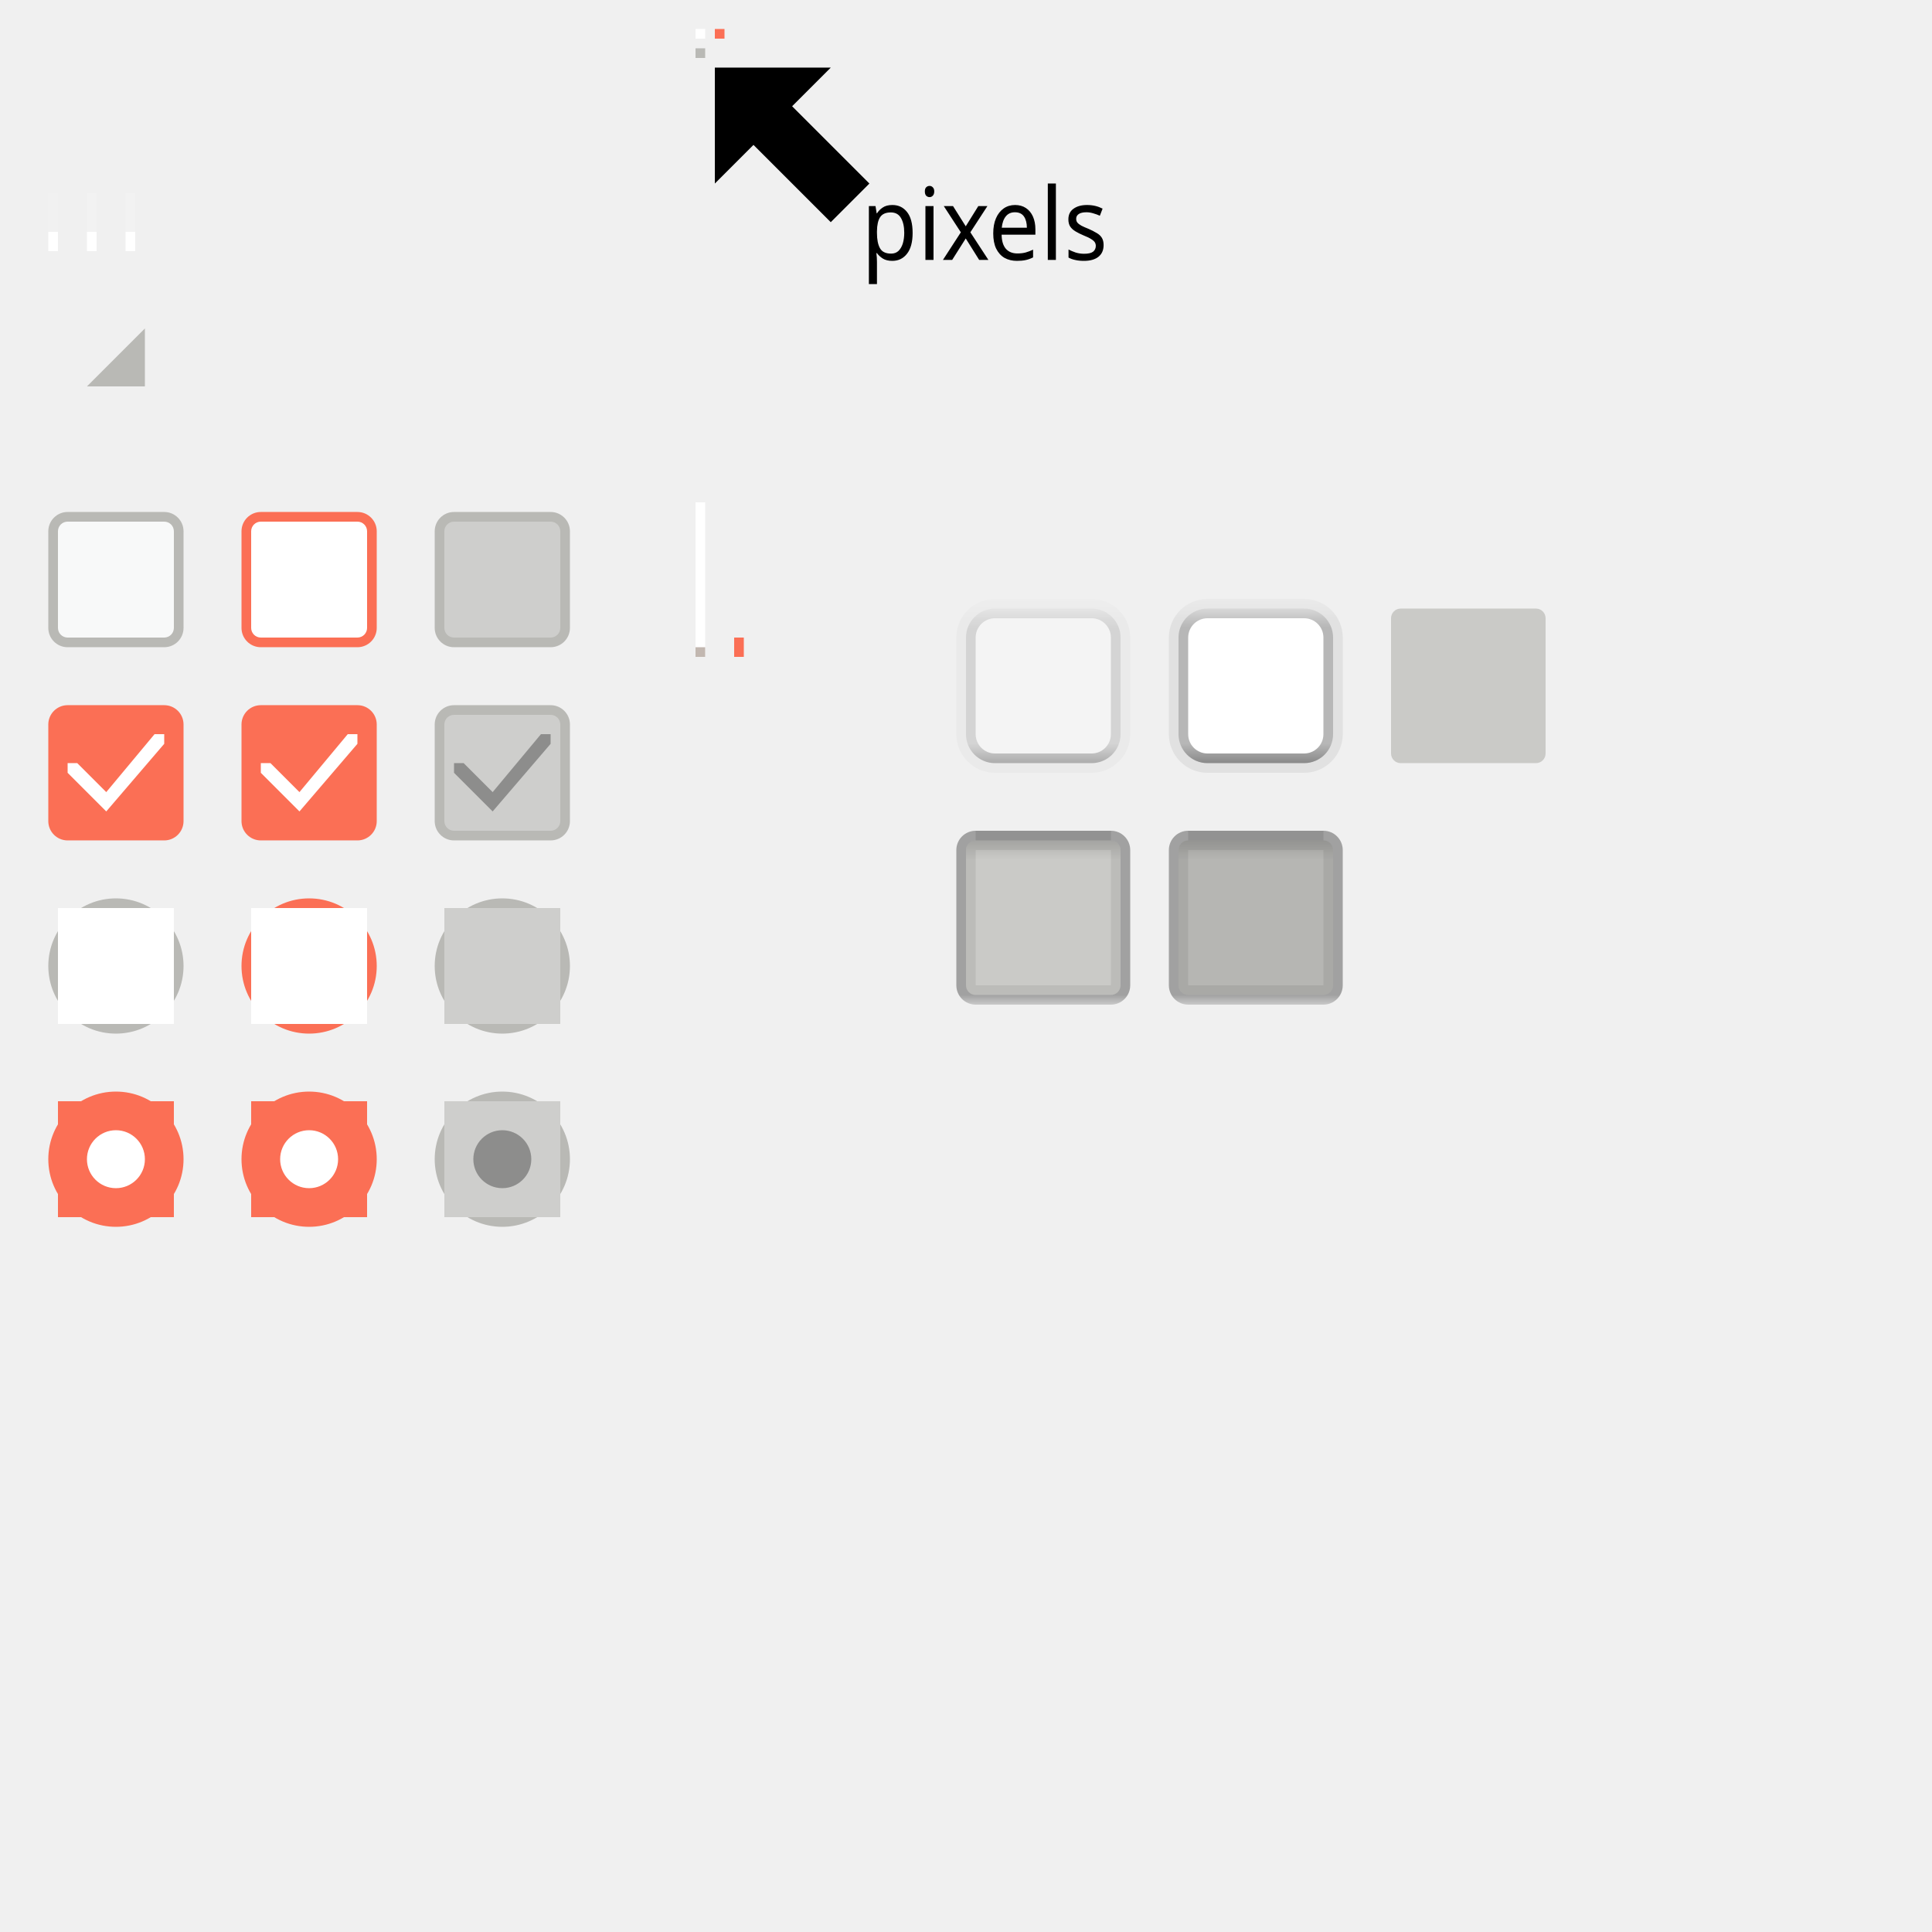
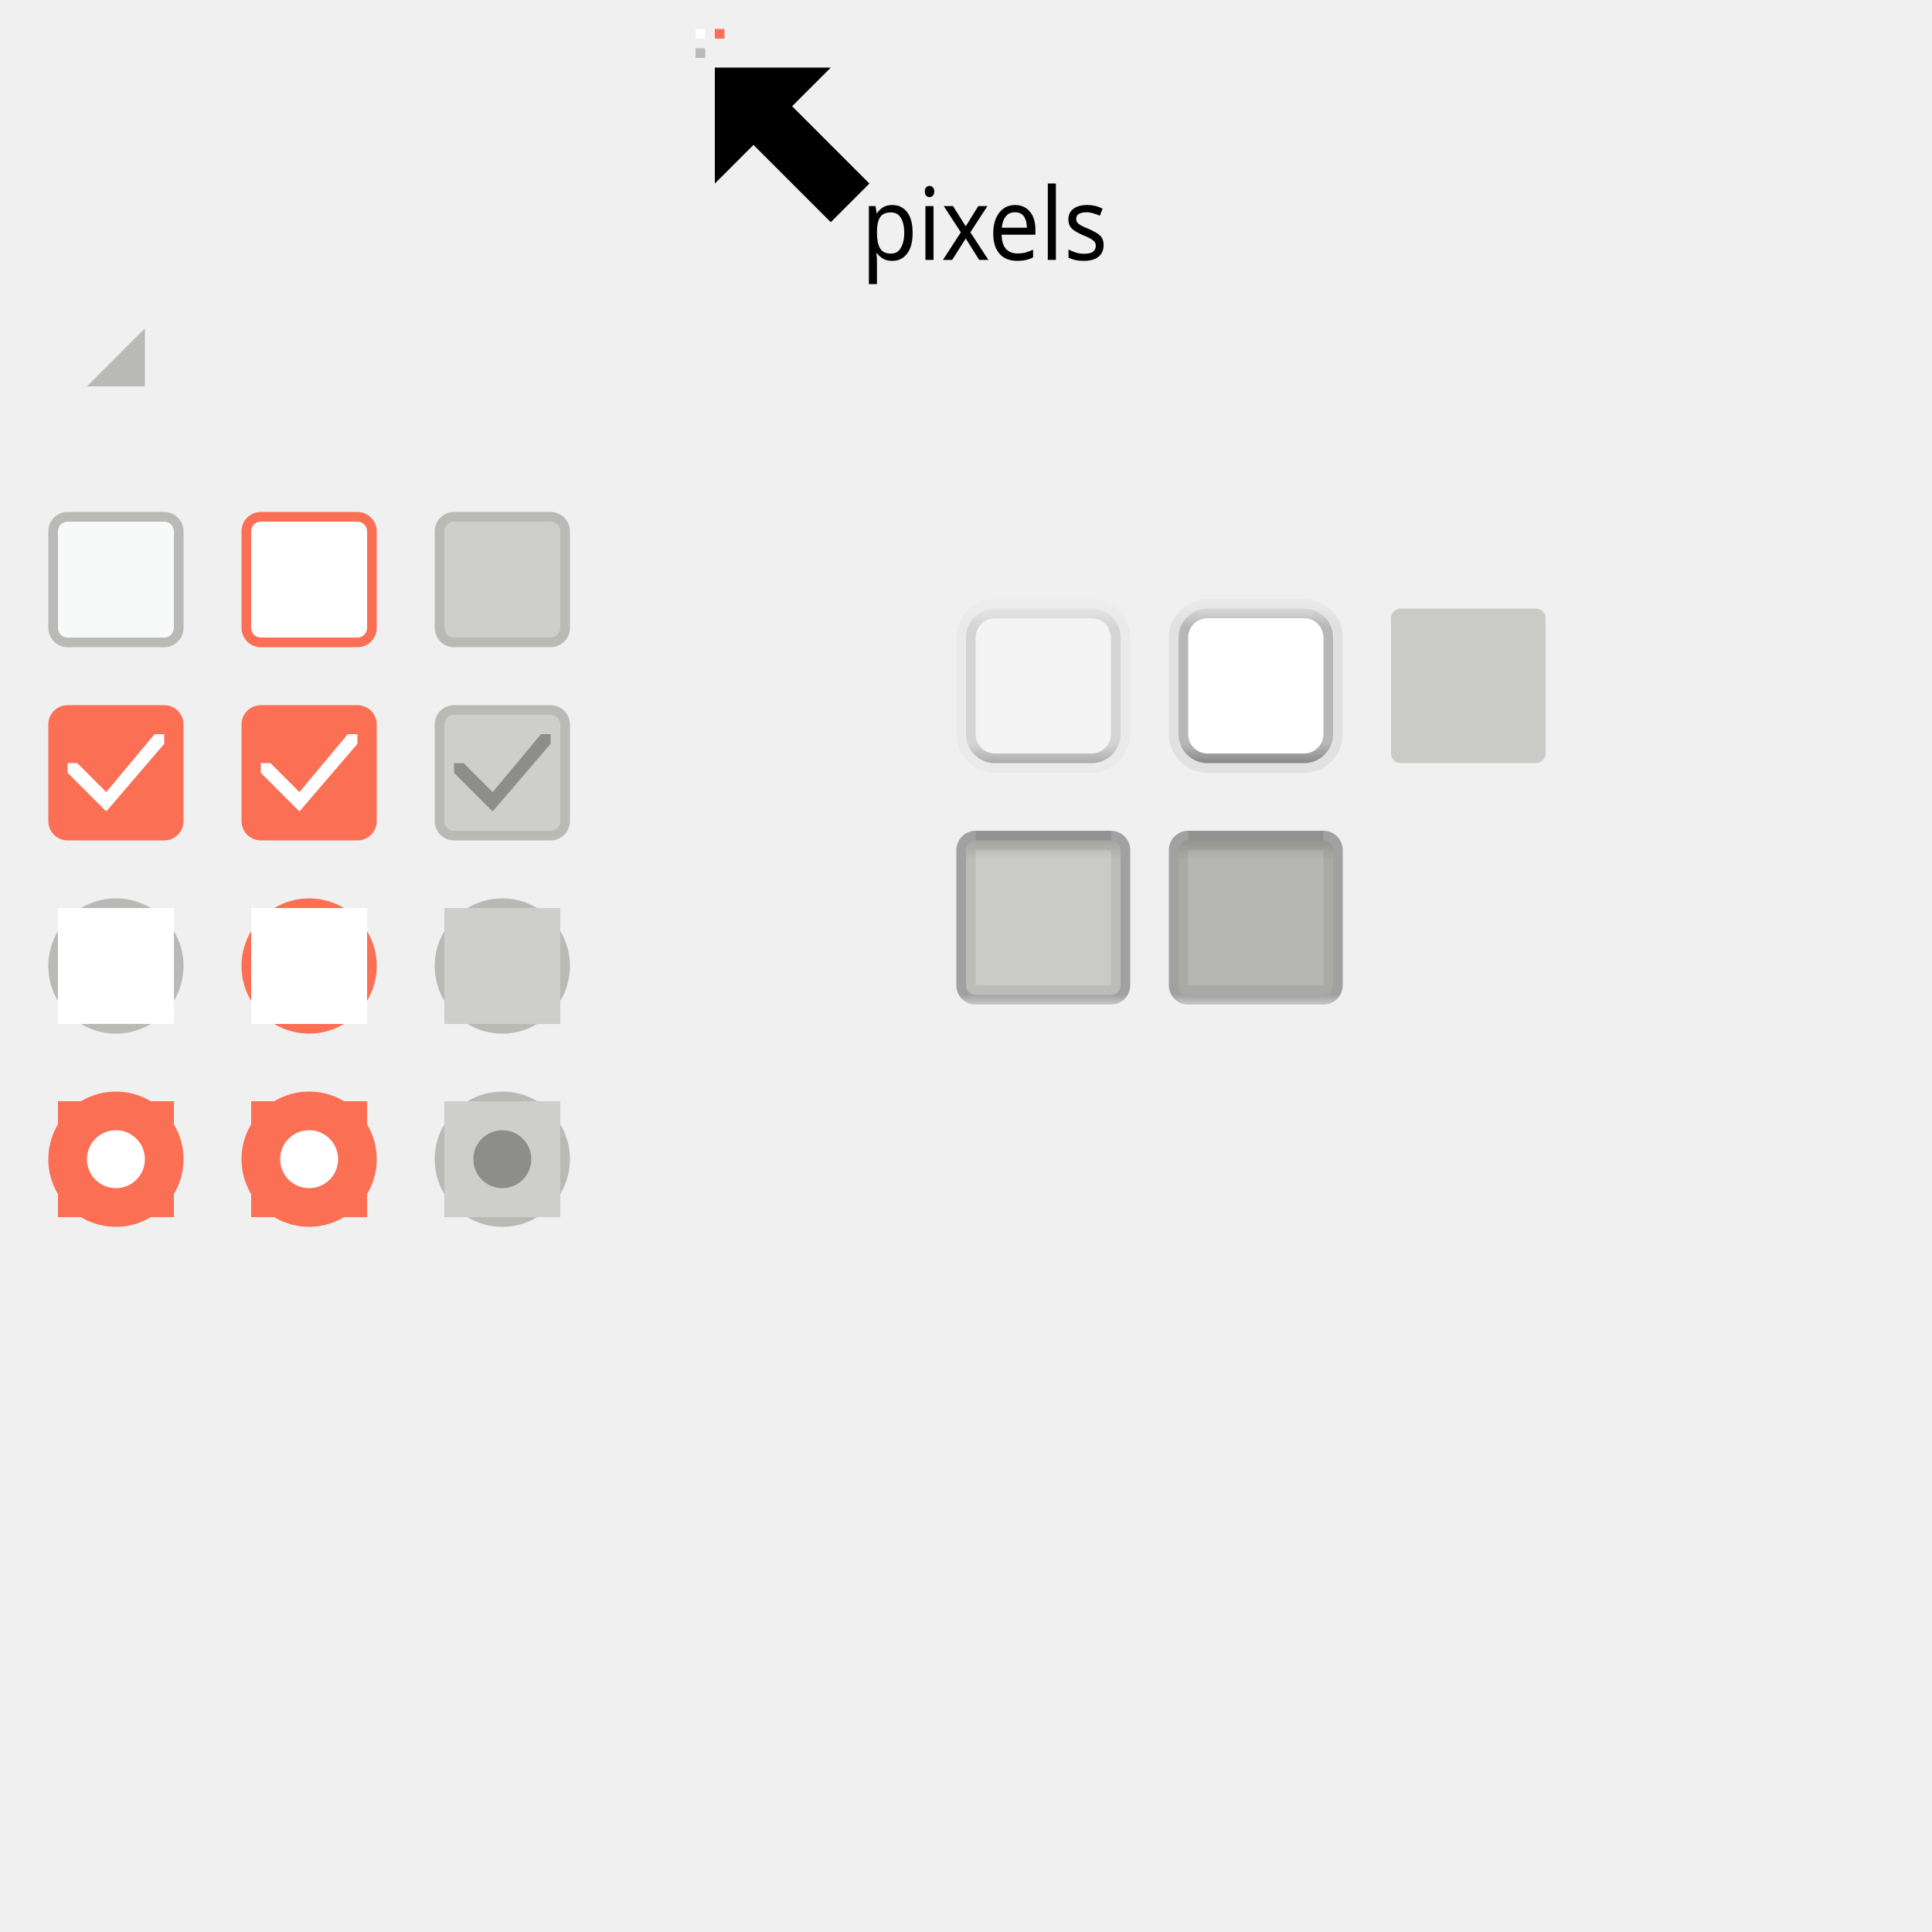
<svg xmlns="http://www.w3.org/2000/svg" xmlns:xlink="http://www.w3.org/1999/xlink" width="200" height="200" viewBox="0 0 200 200" id="svg2" version="1.1">
  <defs id="defs4">
    <linearGradient xlink:href="#linearGradient1834" id="linearGradient1924" gradientUnits="userSpaceOnUse" gradientTransform="matrix(3.779528,0,0,3.779528,785,-487.8818)" x1="-173.302" y1="-119.454" x2="-173.302" y2="-119.983" />
    <linearGradient id="linearGradient1834">
      <stop style="stop-color:#000000;stop-opacity:0.125" offset="0" id="stop1830" />
      <stop style="stop-color:#000000;stop-opacity:0;" offset="1" id="stop1832" />
    </linearGradient>
    <linearGradient xlink:href="#linearGradient1826" id="linearGradient1922" gradientUnits="userSpaceOnUse" gradientTransform="matrix(4.251969,0,0,4.251969,866.875,-430.4467)" x1="-173.302" y1="-123.452" x2="-173.302" y2="-123.923" />
    <linearGradient id="linearGradient1826">
      <stop style="stop-color:#000000;stop-opacity:0.329" offset="0" id="stop1822" />
      <stop style="stop-color:#000000;stop-opacity:0;" offset="1" id="stop1824" />
    </linearGradient>
    <linearGradient gradientTransform="matrix(3.779528,0,0,3.779528,763,-487.8818)" xlink:href="#linearGradient1834" id="linearGradient1647-6" gradientUnits="userSpaceOnUse" x1="-173.302" y1="-119.454" x2="-173.302" y2="-119.983" />
    <linearGradient xlink:href="#linearGradient1826" id="linearGradient1635-5" gradientUnits="userSpaceOnUse" x1="-173.302" y1="-123.452" x2="-173.302" y2="-123.923" gradientTransform="matrix(4.251969,0,0,4.251969,844.875,-430.4467)" />
    <linearGradient xlink:href="#linearGradient1757" id="linearGradient1751" gradientUnits="userSpaceOnUse" gradientTransform="matrix(3.779528,0,0,3.779528,785,1382.842)" x1="-173.302" y1="-123.158" x2="-173.302" y2="-123.952" />
    <linearGradient id="linearGradient1757">
      <stop id="stop1753" offset="0" style="stop-color:#000000;stop-opacity:0.188" />
      <stop id="stop1755" offset="1" style="stop-color:#000000;stop-opacity:0;" />
    </linearGradient>
    <linearGradient xlink:href="#linearGradient1769" id="linearGradient1747" gradientUnits="userSpaceOnUse" gradientTransform="matrix(3.779528,0,0,3.779528,785,1382.842)" x1="-173.302" y1="-119.454" x2="-173.302" y2="-119.983" />
    <linearGradient id="linearGradient1769">
      <stop style="stop-color:#000000;stop-opacity:0.251" offset="0" id="stop1765" />
      <stop style="stop-color:#000000;stop-opacity:0;" offset="1" id="stop1767" />
    </linearGradient>
    <linearGradient xlink:href="#linearGradient1763" id="linearGradient1749" gradientUnits="userSpaceOnUse" gradientTransform="matrix(4.251969,0,0,4.251969,866.875,1440.278)" x1="-173.302" y1="-123.158" x2="-173.302" y2="-123.952" />
    <linearGradient id="linearGradient1763">
      <stop style="stop-color:#000000;stop-opacity:0.063" offset="0" id="stop1759" />
      <stop style="stop-color:#000000;stop-opacity:0;" offset="1" id="stop1761" />
    </linearGradient>
    <linearGradient gradientTransform="matrix(3.779528,0,0,3.779528,763,1382.842)" xlink:href="#linearGradient1629" id="linearGradient1631" x1="-173.302" y1="-123.158" x2="-173.302" y2="-123.952" gradientUnits="userSpaceOnUse" />
    <linearGradient id="linearGradient1629">
      <stop style="stop-color:#000000;stop-opacity:0.094" offset="0" id="stop1625" />
      <stop style="stop-color:#000000;stop-opacity:0;" offset="1" id="stop1627" />
    </linearGradient>
    <linearGradient xlink:href="#linearGradient1641" id="linearGradient1635" gradientUnits="userSpaceOnUse" x1="-173.302" y1="-123.158" x2="-173.302" y2="-123.952" gradientTransform="matrix(4.251969,0,0,4.251969,844.875,1440.278)" />
    <linearGradient id="linearGradient1641">
      <stop id="stop1637" offset="0" style="stop-color:#000000;stop-opacity:0.024" />
      <stop id="stop1639" offset="1" style="stop-color:#000000;stop-opacity:0;" />
    </linearGradient>
    <linearGradient gradientTransform="matrix(3.779528,0,0,3.779528,763,1382.842)" xlink:href="#linearGradient1757" id="linearGradient1647" gradientUnits="userSpaceOnUse" x1="-173.302" y1="-119.454" x2="-173.302" y2="-119.983" />
  </defs>
  <g id="layer1" transform="translate(0,-852.3622)">
-     <g id="panel-btn-hover">
-       <rect style="opacity:1;fill:#ffffff;fill-opacity:0.094;stroke:none;stroke-width:1;stroke-miterlimit:4;stroke-dasharray:none;stroke-dashoffset:0;stroke-opacity:0.51" id="rect4225" width="1" height="6" x="5" y="872.362" />
-       <rect y="876.362" x="5" height="2" width="1" id="rect4227" style="opacity:1;fill:#ffffff;fill-opacity:1;stroke:none;stroke-width:1;stroke-miterlimit:4;stroke-dasharray:none;stroke-dashoffset:0;stroke-opacity:0.51" />
-     </g>
    <rect style="opacity:1;fill:#000000;fill-opacity:0;stroke:none;stroke-width:1;stroke-miterlimit:4;stroke-dasharray:none;stroke-dashoffset:0;stroke-opacity:0.51" id="null" width="1" height="1" x="73" y="858.362" />
    <path style="opacity:1;fill:#000000;fill-opacity:1;stroke:none;stroke-width:1;stroke-miterlimit:4;stroke-dasharray:none;stroke-dashoffset:0;stroke-opacity:0.51" d="m 74,859.362 0,12 4,-4 8,8 4,-4 -8,-8 4,-4 -12,0 z" id="rect4299" />
    <text xml:space="preserve" style="font-style:normal;font-weight:normal;line-height:0%;font-family:sans-serif;letter-spacing:0px;word-spacing:0px;fill:#000000;fill-opacity:1;stroke:none;stroke-width:1px;stroke-linecap:butt;stroke-linejoin:miter;stroke-opacity:1" x="93.204" y="840.929" id="text4309" transform="scale(0.9563965,1.045592)">
      <tspan id="tspan4311" x="93.204" y="840.929" style="font-size:9.953px;line-height:1.25;font-family:sans-serif">pixels</tspan>
    </text>
    <g id="resize-grip">
      <rect y="882.362" x="5" height="13" width="13" id="rect4315" style="opacity:1;fill:#ffffff;fill-opacity:0;stroke:none;stroke-width:1;stroke-miterlimit:4;stroke-dasharray:none;stroke-dashoffset:0;stroke-opacity:0.51" />
      <path id="path4317" d="M 15,892.362 H 9 l 6,-6 z" style="fill:#b9b9b5;fill-opacity:1;fill-rule:evenodd;stroke:none;stroke-width:1px;stroke-linecap:butt;stroke-linejoin:miter;stroke-opacity:1" />
    </g>
    <rect style="opacity:1;fill:#b9b9b5;fill-opacity:1;stroke:none;stroke-width:1;stroke-miterlimit:4;stroke-dasharray:none;stroke-dashoffset:0;stroke-opacity:0.51" id="handle" width="1" height="1" x="72" y="857.362" />
-     <g id="column-header">
-       <rect y="904.362" x="72" height="16" width="1" id="rect4269" style="opacity:1;fill:#ffffff;fill-opacity:1;stroke:none;stroke-opacity:1" />
-       <rect style="opacity:1;fill:#c2b7b0;fill-opacity:1;stroke:none;stroke-opacity:1" id="rect4271" width="1" height="1" x="72" y="919.362" />
-     </g>
-     <g id="column-header-hover">
-       <rect style="opacity:1;fill:#ffffff;fill-opacity:0;stroke:none;stroke-opacity:1" id="rect4279" width="1" height="16" x="76" y="904.362" />
-       <rect y="918.362" x="76" height="2" width="1" id="rect4281" style="opacity:1;fill:#fb6f55;fill-opacity:1;stroke:none;stroke-opacity:1" />
-     </g>
-     <g id="panel-btn-active">
-       <rect y="872.362" x="9" height="6" width="1" id="rect4262" style="opacity:1;fill:#ffffff;fill-opacity:0.125;stroke:none;stroke-width:1;stroke-miterlimit:4;stroke-dasharray:none;stroke-dashoffset:0;stroke-opacity:0.51" />
-       <rect style="opacity:1;fill:#ffffff;fill-opacity:1;stroke:none;stroke-width:1;stroke-miterlimit:4;stroke-dasharray:none;stroke-dashoffset:0;stroke-opacity:0.51" id="rect4264" width="1" height="2" x="9" y="876.362" />
-     </g>
-     <g id="panel-btn-active-hover">
-       <rect style="opacity:1;fill:#ffffff;fill-opacity:0.157;stroke:none;stroke-width:1;stroke-miterlimit:4;stroke-dasharray:none;stroke-dashoffset:0;stroke-opacity:0.51" id="rect4282" width="1" height="6" x="13" y="872.362" />
-       <rect y="876.362" x="13" height="2" width="1" id="rect4284" style="opacity:1;fill:#ffffff;fill-opacity:1;stroke:none;stroke-width:1;stroke-miterlimit:4;stroke-dasharray:none;stroke-dashoffset:0;stroke-opacity:0.51" />
-     </g>
    <rect y="855.362" x="72" height="1" width="1" id="base-color" style="opacity:1;fill:#ffffff;fill-opacity:1;stroke:none;stroke-width:1;stroke-miterlimit:4;stroke-dasharray:none;stroke-dashoffset:0;stroke-opacity:0.51" />
    <rect style="opacity:1;fill:#fb6f55;fill-opacity:1;stroke:none;stroke-width:1;stroke-miterlimit:4;stroke-dasharray:none;stroke-dashoffset:0;stroke-opacity:0.51" id="selected-color" width="1" height="1" x="74" y="855.362" />
    <g id="radio-unchecked" transform="translate(72)">
      <rect style="opacity:1;fill:#b9b9b5;fill-opacity:1;stroke:none;stroke-opacity:1" id="rect4787" width="14" height="14" x="-67" y="945.362" ry="7" />
      <rect rx="0" ry="6" y="946.362" x="-66" height="12" width="12" id="rect4789" style="opacity:1;fill:#ffffff;fill-opacity:1;stroke:none;stroke-opacity:1" />
      <rect ry="0" y="945.362" x="-67" height="14" width="14" id="rect4791" style="opacity:1;fill:none;fill-opacity:1;stroke:none;stroke-width:2;stroke-miterlimit:4;stroke-dasharray:none;stroke-dashoffset:0;stroke-opacity:1" />
    </g>
    <g id="checkbox-unchecked">
      <rect ry="2" y="905.362" x="5" height="14" width="14" id="rect4807" style="opacity:1;fill:#b9b9b5;fill-opacity:1;stroke:none;stroke-opacity:1" />
      <rect style="opacity:1;fill:#f8f9f9;fill-opacity:1;stroke:none;stroke-opacity:1" id="rect4809" width="12" height="12" x="6" y="906.362" ry="1" />
      <rect style="opacity:1;fill:none;fill-opacity:1;stroke:none;stroke-width:2;stroke-miterlimit:4;stroke-dasharray:none;stroke-dashoffset:0;stroke-opacity:1" id="rect4811" width="14" height="14" x="5" y="905.362" ry="0" />
    </g>
    <g id="checkbox-unchecked-hover">
      <rect style="opacity:1;fill:#fb6f55;fill-opacity:1;stroke:none;stroke-opacity:1" id="rect4819" width="14" height="14" x="25" y="905.362" ry="2" />
      <rect ry="1" y="906.362" x="26" height="12" width="12" id="rect4821" style="opacity:1;fill:#ffffff;fill-opacity:1;stroke:none;stroke-opacity:1" />
      <rect ry="0" y="905.362" x="25" height="14" width="14" id="rect4823" style="opacity:1;fill:none;fill-opacity:1;stroke:none;stroke-width:2;stroke-miterlimit:4;stroke-dasharray:none;stroke-dashoffset:0;stroke-opacity:1" />
    </g>
    <g id="radio-unchecked-hover" transform="translate(72)">
      <rect ry="7" y="945.362" x="-47" height="14" width="14" id="rect4831" style="opacity:1;fill:#fb6f55;fill-opacity:1;stroke:none;stroke-opacity:1" />
      <rect style="opacity:1;fill:#ffffff;fill-opacity:1;stroke:none;stroke-opacity:1" id="rect4833" width="12" height="12" x="-46" y="946.362" ry="6" rx="0" />
      <rect style="opacity:1;fill:none;fill-opacity:1;stroke:none;stroke-width:2;stroke-miterlimit:4;stroke-dasharray:none;stroke-dashoffset:0;stroke-opacity:1" id="rect4835" width="14" height="14" x="-47" y="945.362" ry="0" />
    </g>
    <g id="checkbox-unchecked-insensitive">
      <rect style="opacity:1;fill:#b9b9b5;fill-opacity:1;stroke:none;stroke-opacity:1" id="rect4851" width="14" height="14" x="45" y="905.362" ry="2" />
      <rect ry="1" y="906.362" x="46" height="12" width="12" id="rect4853" style="opacity:1;fill:#cececc;fill-opacity:1;stroke:none;stroke-opacity:1" />
      <rect ry="0" y="905.362" x="45" height="14" width="14" id="rect4855" style="opacity:1;fill:none;fill-opacity:1;stroke:none;stroke-width:2;stroke-miterlimit:4;stroke-dasharray:none;stroke-dashoffset:0;stroke-opacity:1" />
    </g>
    <g id="radio-unchecked-insensitive" transform="translate(72)">
      <rect ry="7" y="945.362" x="-27" height="14" width="14" id="rect4885" style="opacity:1;fill:#b9b9b5;fill-opacity:1;stroke:none;stroke-opacity:1" />
      <rect style="opacity:1;fill:#cececc;fill-opacity:1;stroke:none;stroke-opacity:1" id="rect4887" width="12" height="12" x="-26" y="946.362" ry="6" rx="0" />
      <rect style="opacity:1;fill:none;fill-opacity:1;stroke:none;stroke-width:2;stroke-miterlimit:4;stroke-dasharray:none;stroke-dashoffset:0;stroke-opacity:1" id="rect4889" width="14" height="14" x="-27" y="945.362" ry="0" />
    </g>
    <g id="radio-checked" transform="translate(72)">
      <rect ry="7" y="965.362" x="-67" height="14" width="14" id="rect4986" style="opacity:1;fill:#fb6f55;fill-opacity:1;stroke:none;stroke-opacity:1" />
      <rect style="opacity:1;fill:#fb6f55;fill-opacity:1;stroke:none;stroke-opacity:1" id="rect4988" width="12" height="12" x="-66" y="966.362" ry="6" rx="0" />
      <rect style="opacity:1;fill:none;fill-opacity:1;stroke:none;stroke-width:2;stroke-miterlimit:4;stroke-dasharray:none;stroke-dashoffset:0;stroke-opacity:1" id="rect4990" width="14" height="14" x="-67" y="965.362" ry="0" />
      <path style="color:#bebebe;font-style:normal;font-variant:normal;font-weight:normal;font-stretch:normal;font-size:medium;line-height:normal;font-family:'Andale Mono';text-indent:0pt;text-align:start;text-decoration:none;text-decoration-line:none;letter-spacing:normal;word-spacing:normal;text-transform:none;direction:ltr;text-anchor:start;display:inline;overflow:visible;visibility:visible;fill:#ffffff;fill-opacity:1;fill-rule:nonzero;stroke:none;stroke-width:1.792;marker:none" id="path9555" d="m -60,969.362 c -1.656,0 -3,1.344 -3,3 0,1.656 1.344,3 3,3 1.656,0 3,-1.344 3,-3 0,-1.656 -1.344,-3 -3,-3 z" />
    </g>
    <g id="radio-checked-hover" transform="translate(72)">
      <rect style="opacity:1;fill:#fb6f55;fill-opacity:1;stroke:none;stroke-opacity:1" id="rect4992" width="14" height="14" x="-47" y="965.362" ry="7" />
      <rect rx="0" ry="6" y="966.362" x="-46" height="12" width="12" id="rect4994" style="opacity:1;fill:#fb6f55;fill-opacity:1;stroke:none;stroke-opacity:1" />
      <rect ry="0" y="965.362" x="-47" height="14" width="14" id="rect4996" style="opacity:1;fill:none;fill-opacity:1;stroke:none;stroke-width:2;stroke-miterlimit:4;stroke-dasharray:none;stroke-dashoffset:0;stroke-opacity:1" />
      <path d="m -40,969.362 c -1.656,0 -3,1.344 -3,3 0,1.656 1.344,3 3,3 1.656,0 3,-1.344 3,-3 0,-1.656 -1.344,-3 -3,-3 z" id="path5679" style="color:#bebebe;font-style:normal;font-variant:normal;font-weight:normal;font-stretch:normal;font-size:medium;line-height:normal;font-family:'Andale Mono';text-indent:0pt;text-align:start;text-decoration:none;text-decoration-line:none;letter-spacing:normal;word-spacing:normal;text-transform:none;direction:ltr;text-anchor:start;display:inline;overflow:visible;visibility:visible;fill:#ffffff;fill-opacity:1;fill-rule:nonzero;stroke:none;stroke-width:1.792;marker:none" />
    </g>
    <g id="radio-checked-insensitive" transform="translate(72)">
      <rect style="opacity:1;fill:#b9b9b5;fill-opacity:1;stroke:none;stroke-opacity:1" id="rect4998" width="14" height="14" x="-27" y="965.362" ry="7" />
      <rect rx="0" ry="6" y="966.362" x="-26" height="12" width="12" id="rect5000" style="opacity:1;fill:#cececc;fill-opacity:1;stroke:none;stroke-opacity:1" />
      <rect ry="0" y="965.362" x="-27" height="14" width="14" id="rect5002" style="opacity:1;fill:none;fill-opacity:1;stroke:none;stroke-width:2;stroke-miterlimit:4;stroke-dasharray:none;stroke-dashoffset:0;stroke-opacity:1" />
      <path style="color:#bebebe;font-style:normal;font-variant:normal;font-weight:normal;font-stretch:normal;font-size:medium;line-height:normal;font-family:'Andale Mono';text-indent:0pt;text-align:start;text-decoration:none;text-decoration-line:none;letter-spacing:normal;word-spacing:normal;text-transform:none;direction:ltr;text-anchor:start;display:inline;overflow:visible;visibility:visible;fill:#8d8d8c;fill-opacity:1;fill-rule:nonzero;stroke:none;stroke-width:1.792;marker:none" id="path5681" d="m -20,969.362 c -1.656,0 -3,1.344 -3,3 0,1.656 1.344,3 3,3 1.656,0 3,-1.344 3,-3 0,-1.656 -1.344,-3 -3,-3 z" />
    </g>
    <g id="checkbox-checked">
      <rect style="opacity:1;fill:#fb6f55;fill-opacity:1;stroke:none;stroke-opacity:1" id="rect4968" width="14" height="14" x="5" y="925.362" ry="2" />
      <rect ry="1" y="926.362" x="6" height="12" width="12" id="rect4970" style="opacity:1;fill:#fb6f55;fill-opacity:1;stroke:none;stroke-opacity:1" />
      <rect ry="0" y="925.362" x="5" height="14" width="14" id="rect4972" style="opacity:1;fill:none;fill-opacity:1;stroke:none;stroke-width:2;stroke-miterlimit:4;stroke-dasharray:none;stroke-dashoffset:0;stroke-opacity:1" />
      <path style="fill:#ffffff;fill-rule:evenodd;stroke:none;stroke-width:1px;stroke-linecap:butt;stroke-linejoin:miter;stroke-opacity:1" d="m 7,932.362 v -1 h 1 l 3,3 5,-6 h 1 v 1 l -6,7 -1,-1 z" id="path4170" />
    </g>
    <g id="checkbox-checked-hover">
      <rect ry="2" y="925.362" x="25" height="14" width="14" id="rect4974" style="opacity:1;fill:#fb6f55;fill-opacity:1;stroke:none;stroke-opacity:1" />
      <rect style="opacity:1;fill:#fb6f55;fill-opacity:1;stroke:none;stroke-opacity:1" id="rect4976" width="12" height="12" x="26" y="926.362" ry="1" />
      <rect style="opacity:1;fill:none;fill-opacity:1;stroke:none;stroke-width:2;stroke-miterlimit:4;stroke-dasharray:none;stroke-dashoffset:0;stroke-opacity:1" id="rect4978" width="14" height="14" x="25" y="925.362" ry="0" />
      <path id="path2478" d="m 27,932.362 v -1 h 1 l 3,3 5,-6 h 1 v 1 l -6,7 -1,-1 z" style="fill:#ffffff;fill-rule:evenodd;stroke:none;stroke-width:1px;stroke-linecap:butt;stroke-linejoin:miter;stroke-opacity:1" />
    </g>
    <g id="checkbox-checked-insensitive">
      <rect ry="2" y="925.362" x="45" height="14" width="14" id="rect4980" style="opacity:1;fill:#b9b9b5;fill-opacity:1;stroke:none;stroke-opacity:1" />
      <rect style="opacity:1;fill:#cececc;fill-opacity:1;stroke:none;stroke-opacity:1" id="rect4982" width="12" height="12" x="46" y="926.362" ry="1" />
      <rect style="opacity:1;fill:none;fill-opacity:1;stroke:none;stroke-width:2;stroke-miterlimit:4;stroke-dasharray:none;stroke-dashoffset:0;stroke-opacity:1" id="rect4984" width="14" height="14" x="45" y="925.362" ry="0" />
      <path style="fill:#8d8d8c;fill-rule:evenodd;stroke:none;stroke-width:1px;stroke-linecap:butt;stroke-linejoin:miter;stroke-opacity:1;fill-opacity:1" d="m 47,932.362 v -1 h 1 l 3,3 5,-6 h 1 v 1 l -6,7 -1,-1 z" id="path2484" />
    </g>
    <g id="btn">
      <rect ry="3" y="915.362" x="100" height="16" width="16" id="rect1643" style="fill:url(#linearGradient1647);fill-opacity:1;stroke:none;stroke-width:0.568" />
      <rect ry="4" y="914.362" x="99" height="18" width="18" id="rect1633" style="fill:url(#linearGradient1635);fill-opacity:1;stroke:none;stroke-width:0.639" />
      <rect style="fill:url(#linearGradient1631);fill-opacity:1;stroke:none;stroke-width:0.568" id="rect1623" width="16" height="16" x="100" y="915.362" ry="3" />
      <rect ry="2" y="916.362" x="101" height="14" width="14" id="rect1619" style="fill:#f4f4f4;fill-opacity:1;stroke:none;stroke-width:0.497" />
    </g>
    <g id="btn-hover">
      <rect style="fill:url(#linearGradient1749);fill-opacity:1;stroke:none;stroke-width:0.639" id="rect1741" width="18" height="18" x="121" y="914.362" ry="4" />
      <rect style="fill:url(#linearGradient1747);fill-opacity:1;stroke:none;stroke-width:0.568" id="rect1739" width="16" height="16" x="122" y="915.362" ry="3" />
      <rect ry="3" y="915.362" x="122" height="16" width="16" id="rect1743" style="fill:url(#linearGradient1751);fill-opacity:1;stroke:none;stroke-width:0.568" />
      <rect style="fill:#ffffff;fill-opacity:1;stroke:none;stroke-width:0.497" id="rect1745" width="14" height="14" x="123" y="916.362" ry="2" />
    </g>
    <rect transform="scale(1,-1)" ry="1" y="-931.362" x="144" height="16" width="16" id="btn-insensitive" style="fill:#cacac7;fill-opacity:1;stroke:none;stroke-width:0.568" />
    <g id="btn-active">
      <rect transform="scale(1,-1)" ry="2" y="-956.362" x="99" height="18" width="18" id="rect1633-2" style="fill:url(#linearGradient1635-5);fill-opacity:1;stroke:none;stroke-width:0.639" />
      <rect style="fill:#cacac7;fill-opacity:1;stroke:none;stroke-width:0.568" id="rect1623-7" width="16" height="16" x="100" y="939.362" ry="1" />
      <rect transform="scale(1,-1)" ry="1" y="-955.362" x="100" height="16" width="16" id="rect1643-1" style="fill:url(#linearGradient1647-6);fill-opacity:1;stroke:none;stroke-width:0.568" />
      <rect style="fill:none;fill-opacity:1;stroke:#000000;stroke-width:1;stroke-miterlimit:4;stroke-dasharray:none;stroke-opacity:0.071" id="rect1828" width="15" height="15" x="100.5" y="-954.862" ry="0.5" transform="scale(1,-1)" />
      <rect y="938.362" x="101" height="1" width="14" id="rect1910" style="fill:#000000;fill-opacity:0.094;stroke:none" />
    </g>
    <g id="btn-active-hover">
      <rect style="fill:url(#linearGradient1922);fill-opacity:1;stroke:none;stroke-width:0.639" id="rect1912" width="18" height="18" x="121" y="-956.362" ry="2" transform="scale(1,-1)" />
      <rect ry="1" y="939.362" x="122" height="16" width="16" id="rect1914" style="fill:#b6b6b3;fill-opacity:1;stroke:none;stroke-width:0.568" />
      <rect style="fill:url(#linearGradient1924);fill-opacity:1;stroke:none;stroke-width:0.568" id="rect1916" width="16" height="16" x="122" y="-955.362" ry="1" transform="scale(1,-1)" />
      <rect transform="scale(1,-1)" ry="0.5" y="-954.862" x="122.5" height="15" width="15" id="rect1918" style="fill:none;fill-opacity:1;stroke:#000000;stroke-width:1;stroke-miterlimit:4;stroke-dasharray:none;stroke-opacity:0.071" />
      <rect style="fill:#000000;fill-opacity:0.094;stroke:none" id="rect1920" width="14" height="1" x="123" y="938.362" />
    </g>
  </g>
</svg>
